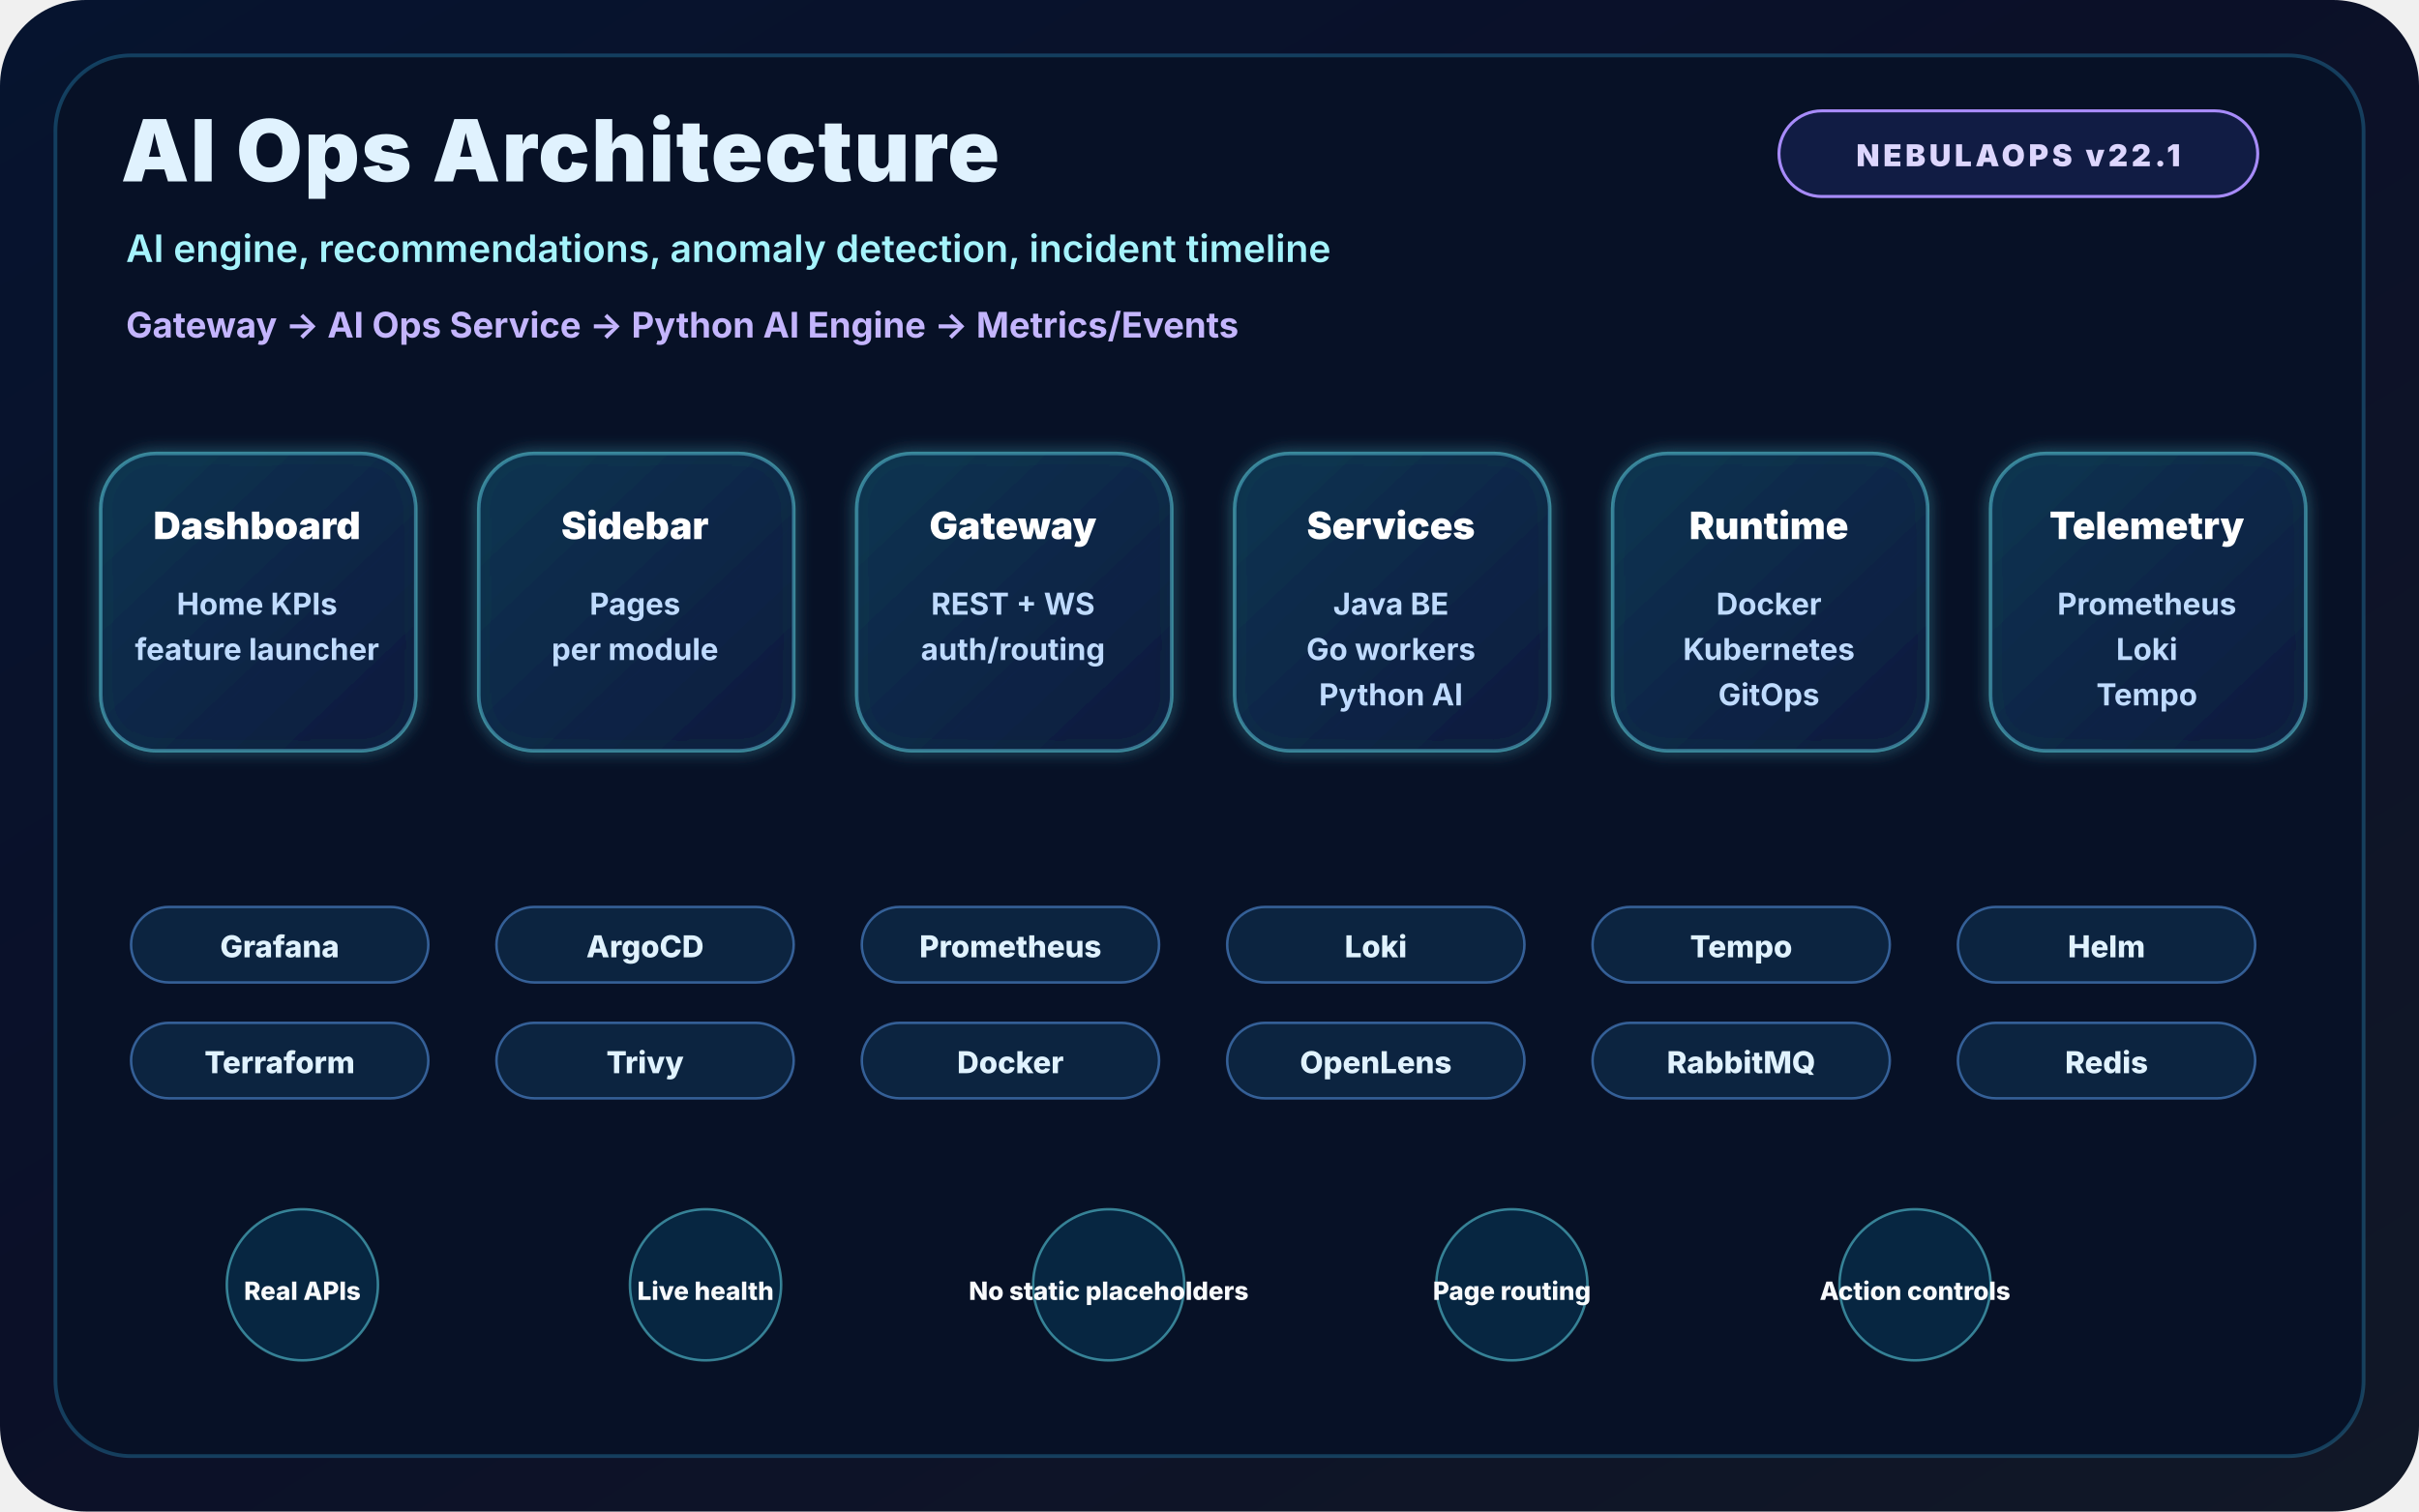
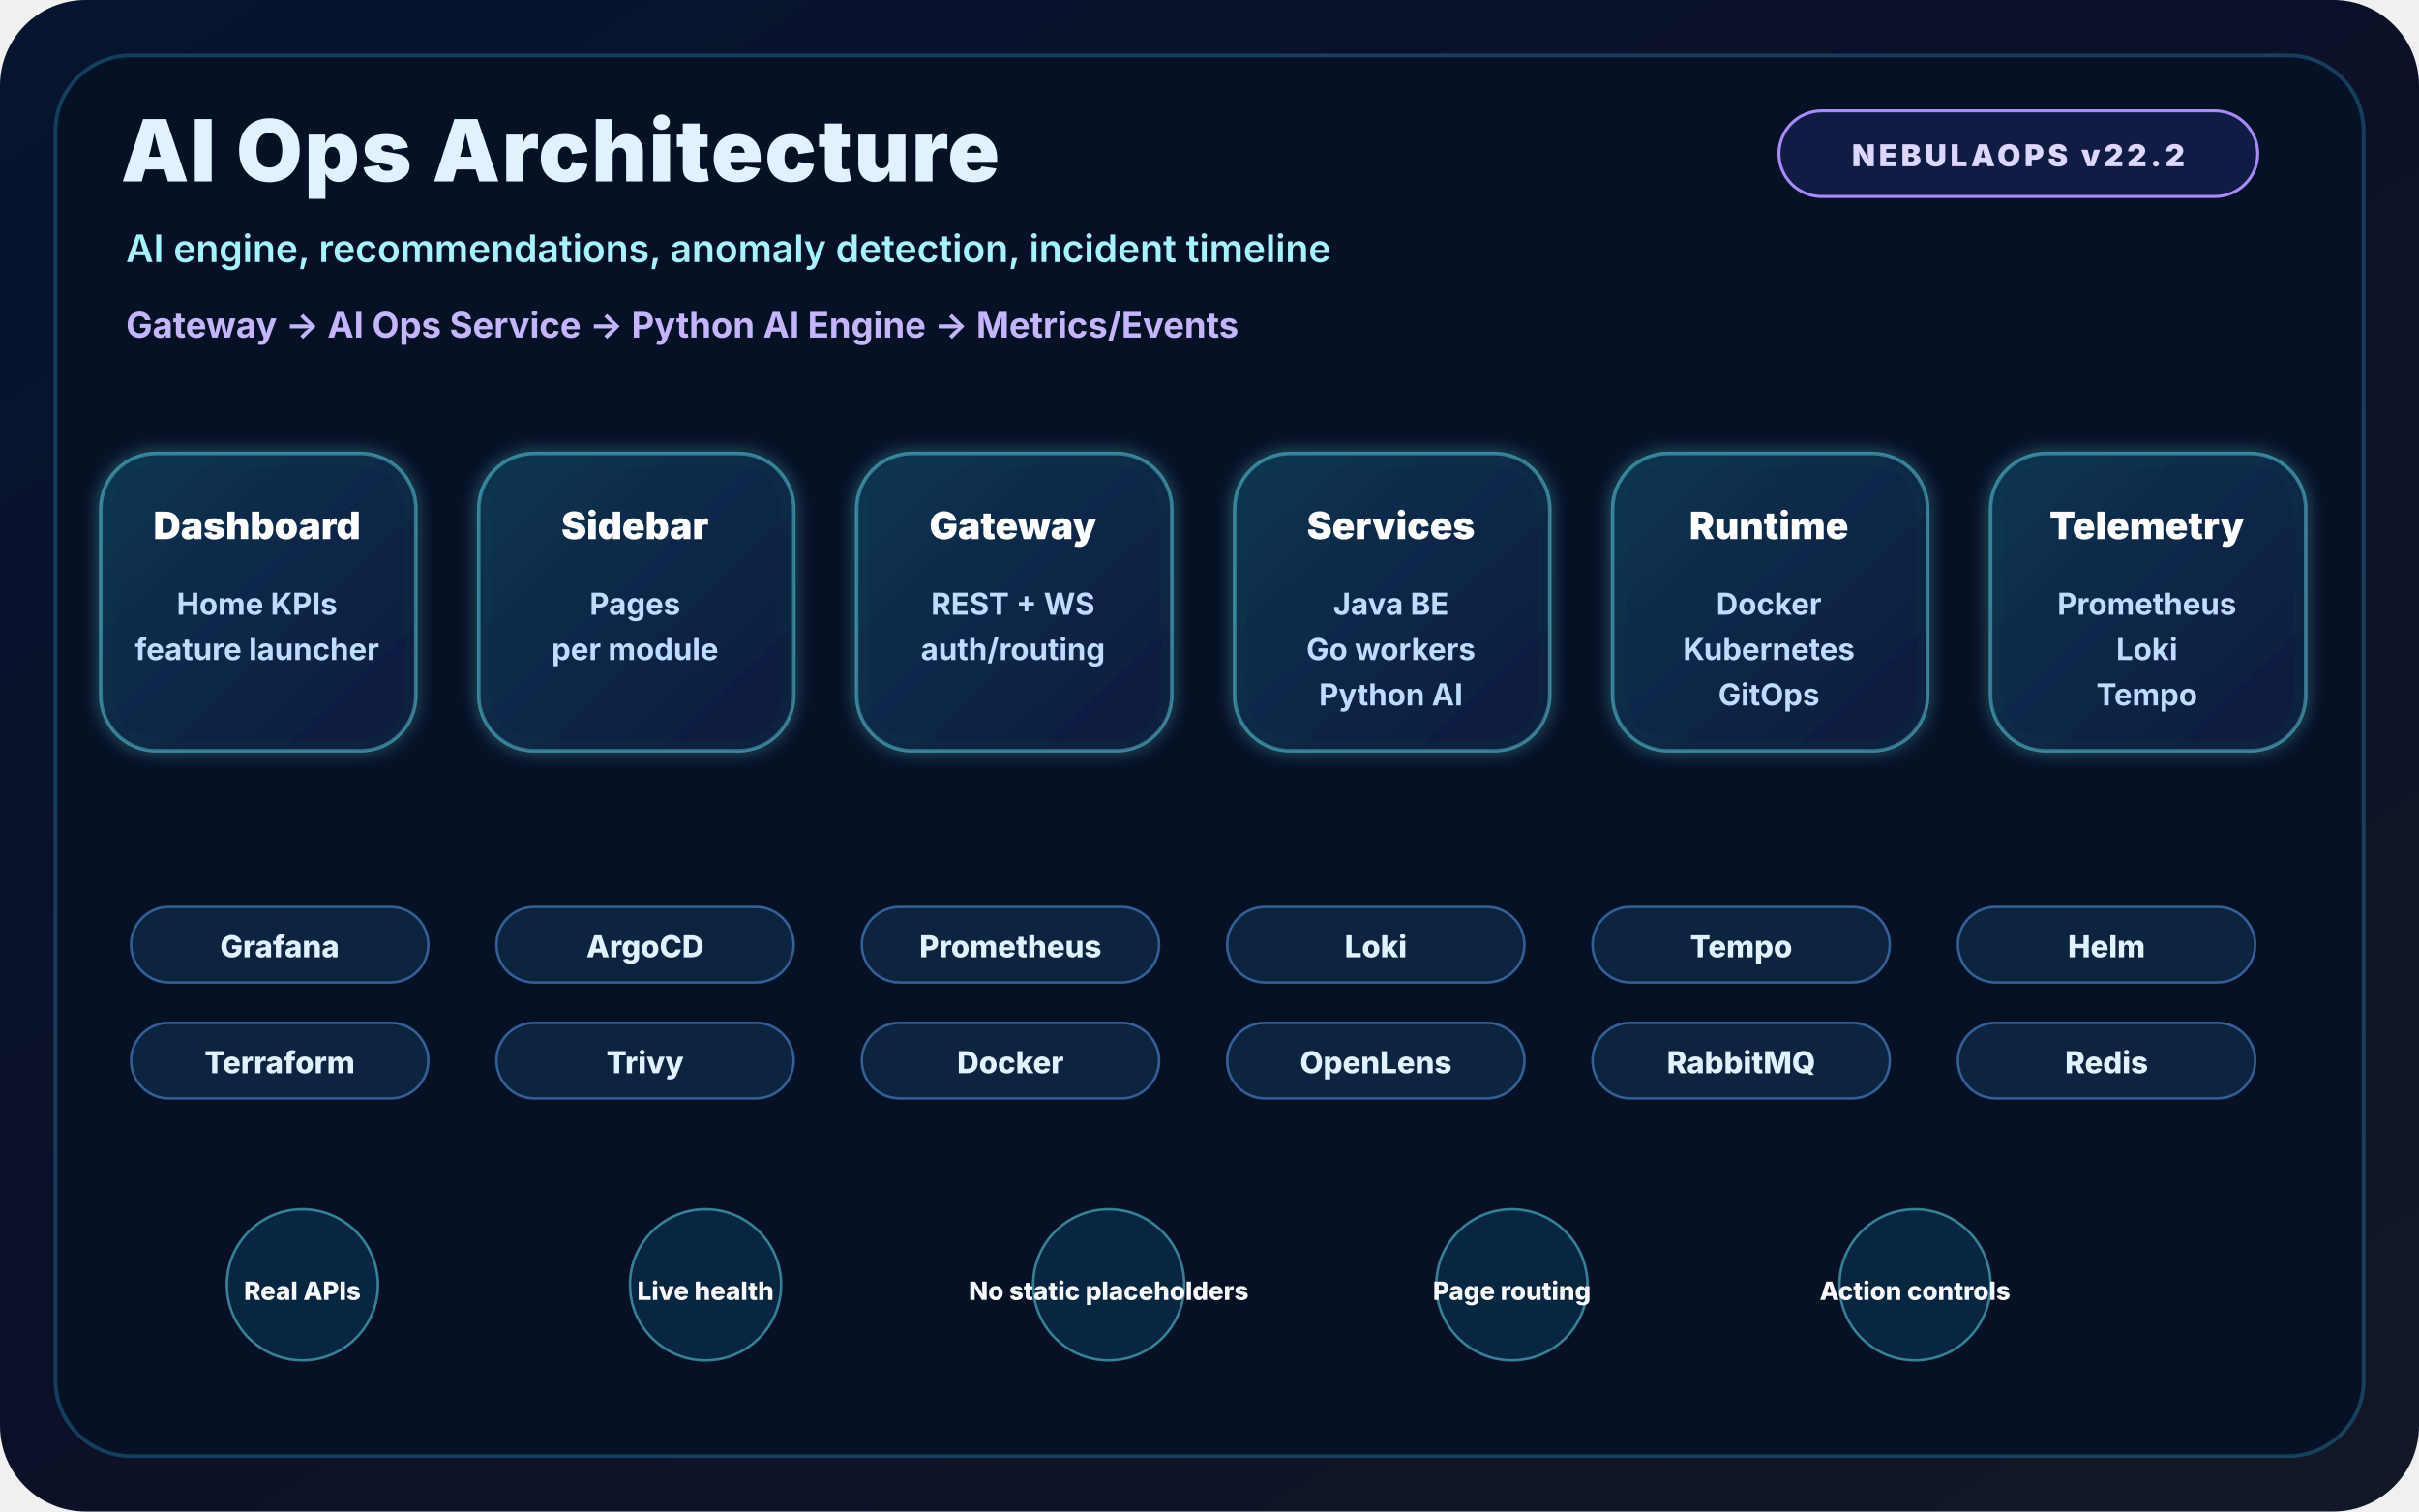
- <svg xmlns="http://www.w3.org/2000/svg" aria-label="NebulaOps v22.1 AI Ops Architecture" role="img" viewBox="0 0 960 600">
+ <svg xmlns="http://www.w3.org/2000/svg" aria-label="NebulaOps v22.2 AI Ops Architecture" role="img" viewBox="0 0 960 600">
  <defs>
    <linearGradient id="bg" x1="0" x2="1" y1="0" y2="1">
      <stop offset="0" stop-color="#06142f" />
      <stop offset=".45" stop-color="#0b1028" />
      <stop offset="1" stop-color="#111827" />
    </linearGradient>
    <linearGradient id="card" x1="0" x2="1" y1="0" y2="1">
      <stop offset="0" stop-color="#0f3552" stop-opacity=".96" />
      <stop offset="1" stop-color="#111a3d" stop-opacity=".92" />
    </linearGradient>
    <linearGradient id="accent" x1="0" x2="1" y1="0" y2="0">
      <stop offset="0" stop-color="#38bdf8" />
      <stop offset=".5" stop-color="#8b5cf6" />
      <stop offset="1" stop-color="#22d3ee" />
    </linearGradient>
    <filter id="glow">
      <feGaussianBlur result="b" stdDeviation="3" />
      <feMerge>
        <feMergeNode in="b" />
        <feMergeNode in="SourceGraphic" />
      </feMerge>
    </filter>
    <style>
            .bg {
                fill: url(#bg)
            }

            .panel {
                fill: #071126;
                stroke: #38bdf8;
                stroke-opacity: .26;
                stroke-width: 1.5
            }

            .node rect {
                fill: url(#card);
                stroke: #67e8f9;
                stroke-opacity: .42;
                stroke-width: 1.4;
                filter: url(#glow)
            }

            .link {
                fill: none;
                stroke: url(#accent);
                stroke-width: 4;
                stroke-linecap: round;
                stroke-dasharray: 9 9;
                opacity: .8
            }

            .title {
                font: 900 34px Inter, Arial, sans-serif;
                fill: #e0f2fe;
                letter-spacing: .02em
            }

            .sub {
                font: 600 15px Inter, Arial, sans-serif;
                fill: #a5f3fc
            }

            .flow {
                font: 700 14px Inter, Arial, sans-serif;
                fill: #c4b5fd
            }

            .h {
                font: 900 15px Inter, Arial, sans-serif;
                fill: #fff
            }

            .b {
                font: 700 12px Inter, Arial, sans-serif;
                fill: #bfdbfe
            }

            .chip {
                fill: #0c2440;
                stroke: #60a5fa;
                stroke-opacity: .5
            }

            .chipText {
                font: 800 12px Inter, Arial, sans-serif;
                fill: #e0f2fe
            }

            .pulse {
                fill: #0ea5e9;
                fill-opacity: .14;
                stroke: #67e8f9;
                stroke-opacity: .5
            }

            .small {
                font: 800 10px Inter, Arial, sans-serif;
                fill: #f8fafc
            }

            .badge {
                fill: #111c44;
                stroke: #a78bfa;
                stroke-width: 1.2
            }

            .badgeText {
                font: 900 12px Inter, Arial, sans-serif;
                fill: #ddd6fe;
                letter-spacing: .12em
            }
        </style>
  </defs>
  <rect class="bg" height="600" rx="34" width="960" />
  <rect class="panel" height="556" rx="30" width="916" x="22" y="22" />
  <rect class="badge" height="34" rx="17" width="190" x="706" y="44" />
-   <text class="badgeText" text-anchor="middle" x="801" y="66">NEBULAOPS v22.1</text>
+   <text class="badgeText" text-anchor="middle" x="801" y="66">NEBULAOPS v22.2</text>
  <text class="title" x="48" y="72">AI Ops Architecture</text>
  <text class="sub" x="50" y="104">AI engine, recommendations, anomaly detection, incident timeline</text>
  <text class="flow" x="50" y="134">Gateway → AI Ops Service → Python AI Engine → Metrics/Events</text>
  <g class="node" transform="translate(40,180)">
    <rect height="118" rx="22" width="125" />
    <text class="h" text-anchor="middle" x="62" y="34">Dashboard</text>
    <text class="b" dy="0" text-anchor="middle" x="62" y="64">Home KPIs</text>
    <text class="b" dy="18" text-anchor="middle" x="62" y="64">feature launcher</text>
  </g>
  <path class="link" d="M165 239 C 185 239 170 239 190 239" />
  <g class="node" transform="translate(190,180)">
    <rect height="118" rx="22" width="125" />
    <text class="h" text-anchor="middle" x="62" y="34">Sidebar</text>
    <text class="b" dy="0" text-anchor="middle" x="62" y="64">Pages</text>
    <text class="b" dy="18" text-anchor="middle" x="62" y="64">per module</text>
  </g>
  <path class="link" d="M315 239 C 335 239 320 239 340 239" />
  <g class="node" transform="translate(340,180)">
    <rect height="118" rx="22" width="125" />
    <text class="h" text-anchor="middle" x="62" y="34">Gateway</text>
    <text class="b" dy="0" text-anchor="middle" x="62" y="64">REST + WS</text>
    <text class="b" dy="18" text-anchor="middle" x="62" y="64">auth/routing</text>
  </g>
  <path class="link" d="M465 239 C 485 239 470 239 490 239" />
  <g class="node" transform="translate(490,180)">
    <rect height="118" rx="22" width="125" />
    <text class="h" text-anchor="middle" x="62" y="34">Services</text>
    <text class="b" dy="0" text-anchor="middle" x="62" y="64">Java BE</text>
    <text class="b" dy="18" text-anchor="middle" x="62" y="64">Go workers</text>
    <text class="b" dy="36" text-anchor="middle" x="62" y="64">Python AI</text>
  </g>
  <path class="link" d="M615 239 C 635 239 620 239 640 239" />
  <g class="node" transform="translate(640,180)">
    <rect height="118" rx="22" width="125" />
    <text class="h" text-anchor="middle" x="62" y="34">Runtime</text>
    <text class="b" dy="0" text-anchor="middle" x="62" y="64">Docker</text>
    <text class="b" dy="18" text-anchor="middle" x="62" y="64">Kubernetes</text>
    <text class="b" dy="36" text-anchor="middle" x="62" y="64">GitOps</text>
  </g>
  <path class="link" d="M765 239 C 785 239 770 239 790 239" />
  <g class="node" transform="translate(790,180)">
    <rect height="118" rx="22" width="125" />
    <text class="h" text-anchor="middle" x="62" y="34">Telemetry</text>
    <text class="b" dy="0" text-anchor="middle" x="62" y="64">Prometheus</text>
    <text class="b" dy="18" text-anchor="middle" x="62" y="64">Loki</text>
    <text class="b" dy="36" text-anchor="middle" x="62" y="64">Tempo</text>
  </g>
  <rect class="chip" height="30" rx="15" width="118" x="52" y="360" />
  <text class="chipText" dy="0" text-anchor="middle" x="111" y="380">Grafana</text>
  <rect class="chip" height="30" rx="15" width="118" x="197" y="360" />
  <text class="chipText" dy="0" text-anchor="middle" x="256" y="380">ArgoCD</text>
  <rect class="chip" height="30" rx="15" width="118" x="342" y="360" />
  <text class="chipText" dy="0" text-anchor="middle" x="401" y="380">Prometheus</text>
  <rect class="chip" height="30" rx="15" width="118" x="487" y="360" />
  <text class="chipText" dy="0" text-anchor="middle" x="546" y="380">Loki</text>
  <rect class="chip" height="30" rx="15" width="118" x="632" y="360" />
  <text class="chipText" dy="0" text-anchor="middle" x="691" y="380">Tempo</text>
  <rect class="chip" height="30" rx="15" width="118" x="777" y="360" />
  <text class="chipText" dy="0" text-anchor="middle" x="836" y="380">Helm</text>
  <rect class="chip" height="30" rx="15" width="118" x="52" y="406" />
  <text class="chipText" dy="46" text-anchor="middle" x="111" y="380">Terraform</text>
  <rect class="chip" height="30" rx="15" width="118" x="197" y="406" />
  <text class="chipText" dy="46" text-anchor="middle" x="256" y="380">Trivy</text>
  <rect class="chip" height="30" rx="15" width="118" x="342" y="406" />
  <text class="chipText" dy="46" text-anchor="middle" x="401" y="380">Docker</text>
  <rect class="chip" height="30" rx="15" width="118" x="487" y="406" />
  <text class="chipText" dy="46" text-anchor="middle" x="546" y="380">OpenLens</text>
  <rect class="chip" height="30" rx="15" width="118" x="632" y="406" />
  <text class="chipText" dy="46" text-anchor="middle" x="691" y="380">RabbitMQ</text>
  <rect class="chip" height="30" rx="15" width="118" x="777" y="406" />
  <text class="chipText" dy="46" text-anchor="middle" x="836" y="380">Redis</text>
  <circle class="pulse" cx="120" cy="510" r="30" />
  <text class="small" text-anchor="middle" x="120" y="516">Real APIs</text>
  <circle class="pulse" cx="280" cy="510" r="30" />
  <text class="small" text-anchor="middle" x="280" y="516">Live health</text>
  <circle class="pulse" cx="440" cy="510" r="30" />
  <text class="small" text-anchor="middle" x="440" y="516">No static placeholders</text>
  <circle class="pulse" cx="600" cy="510" r="30" />
  <text class="small" text-anchor="middle" x="600" y="516">Page routing</text>
  <circle class="pulse" cx="760" cy="510" r="30" />
  <text class="small" text-anchor="middle" x="760" y="516">Action controls</text>
</svg>
